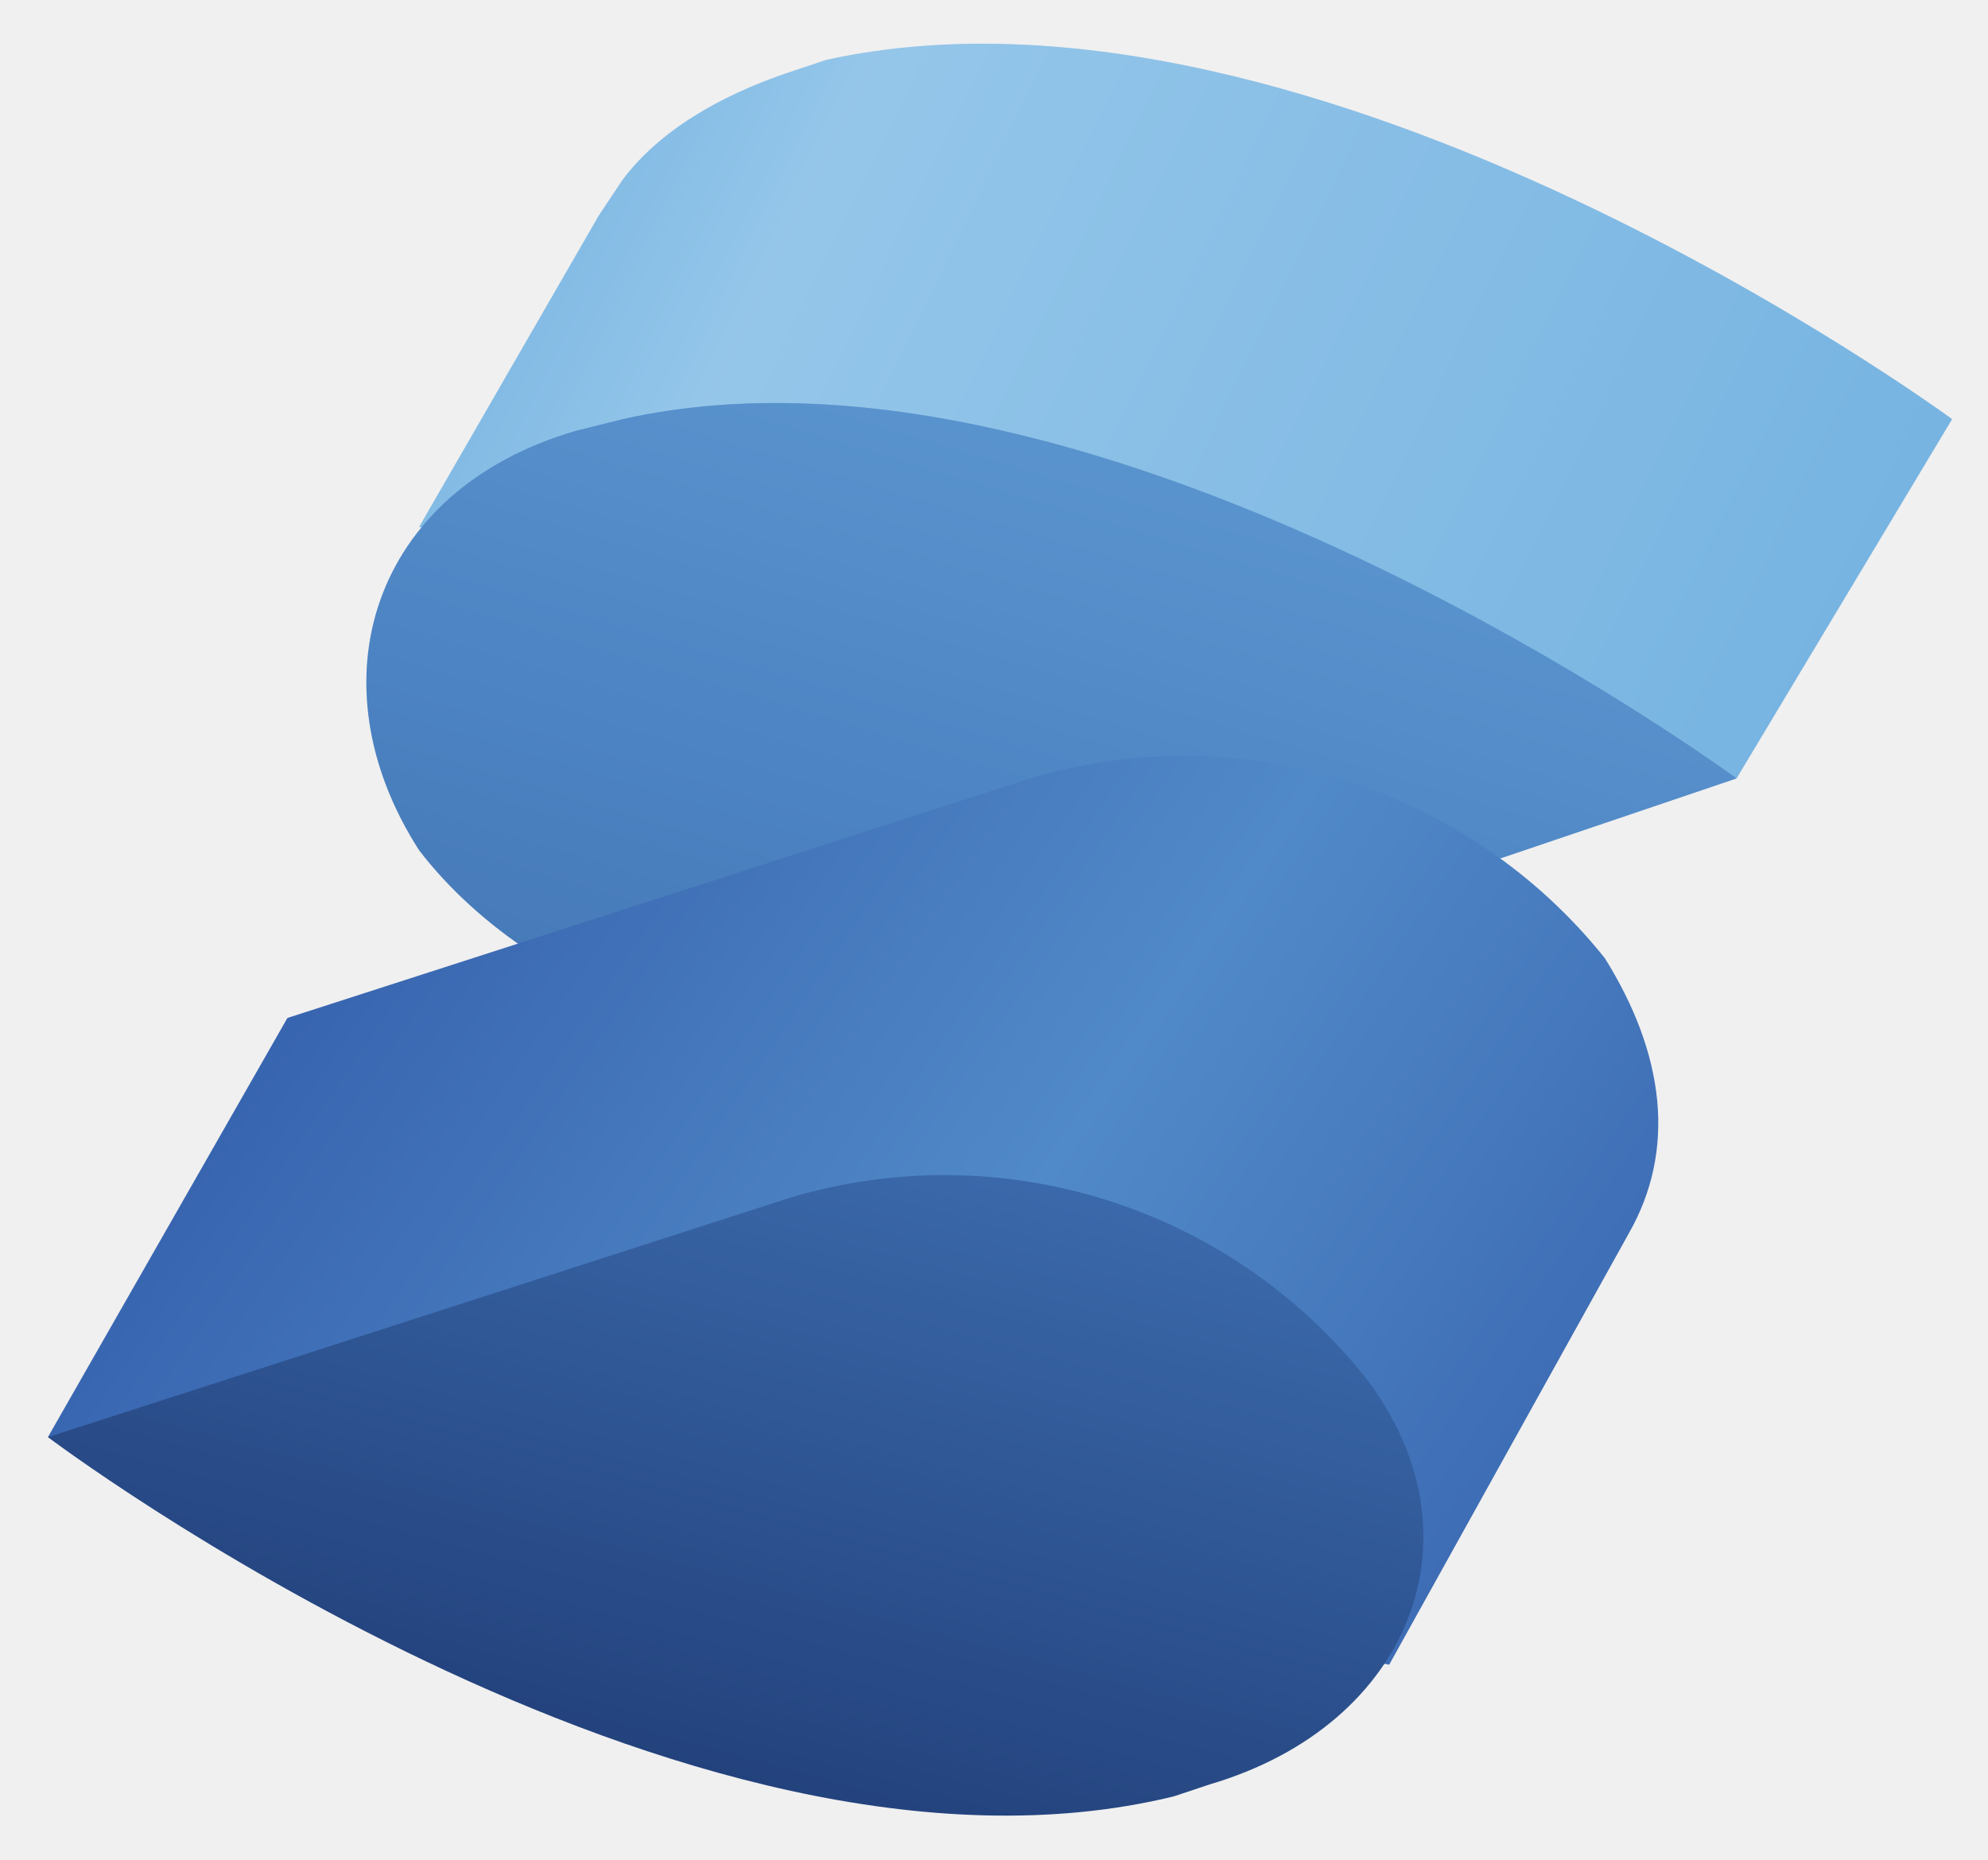
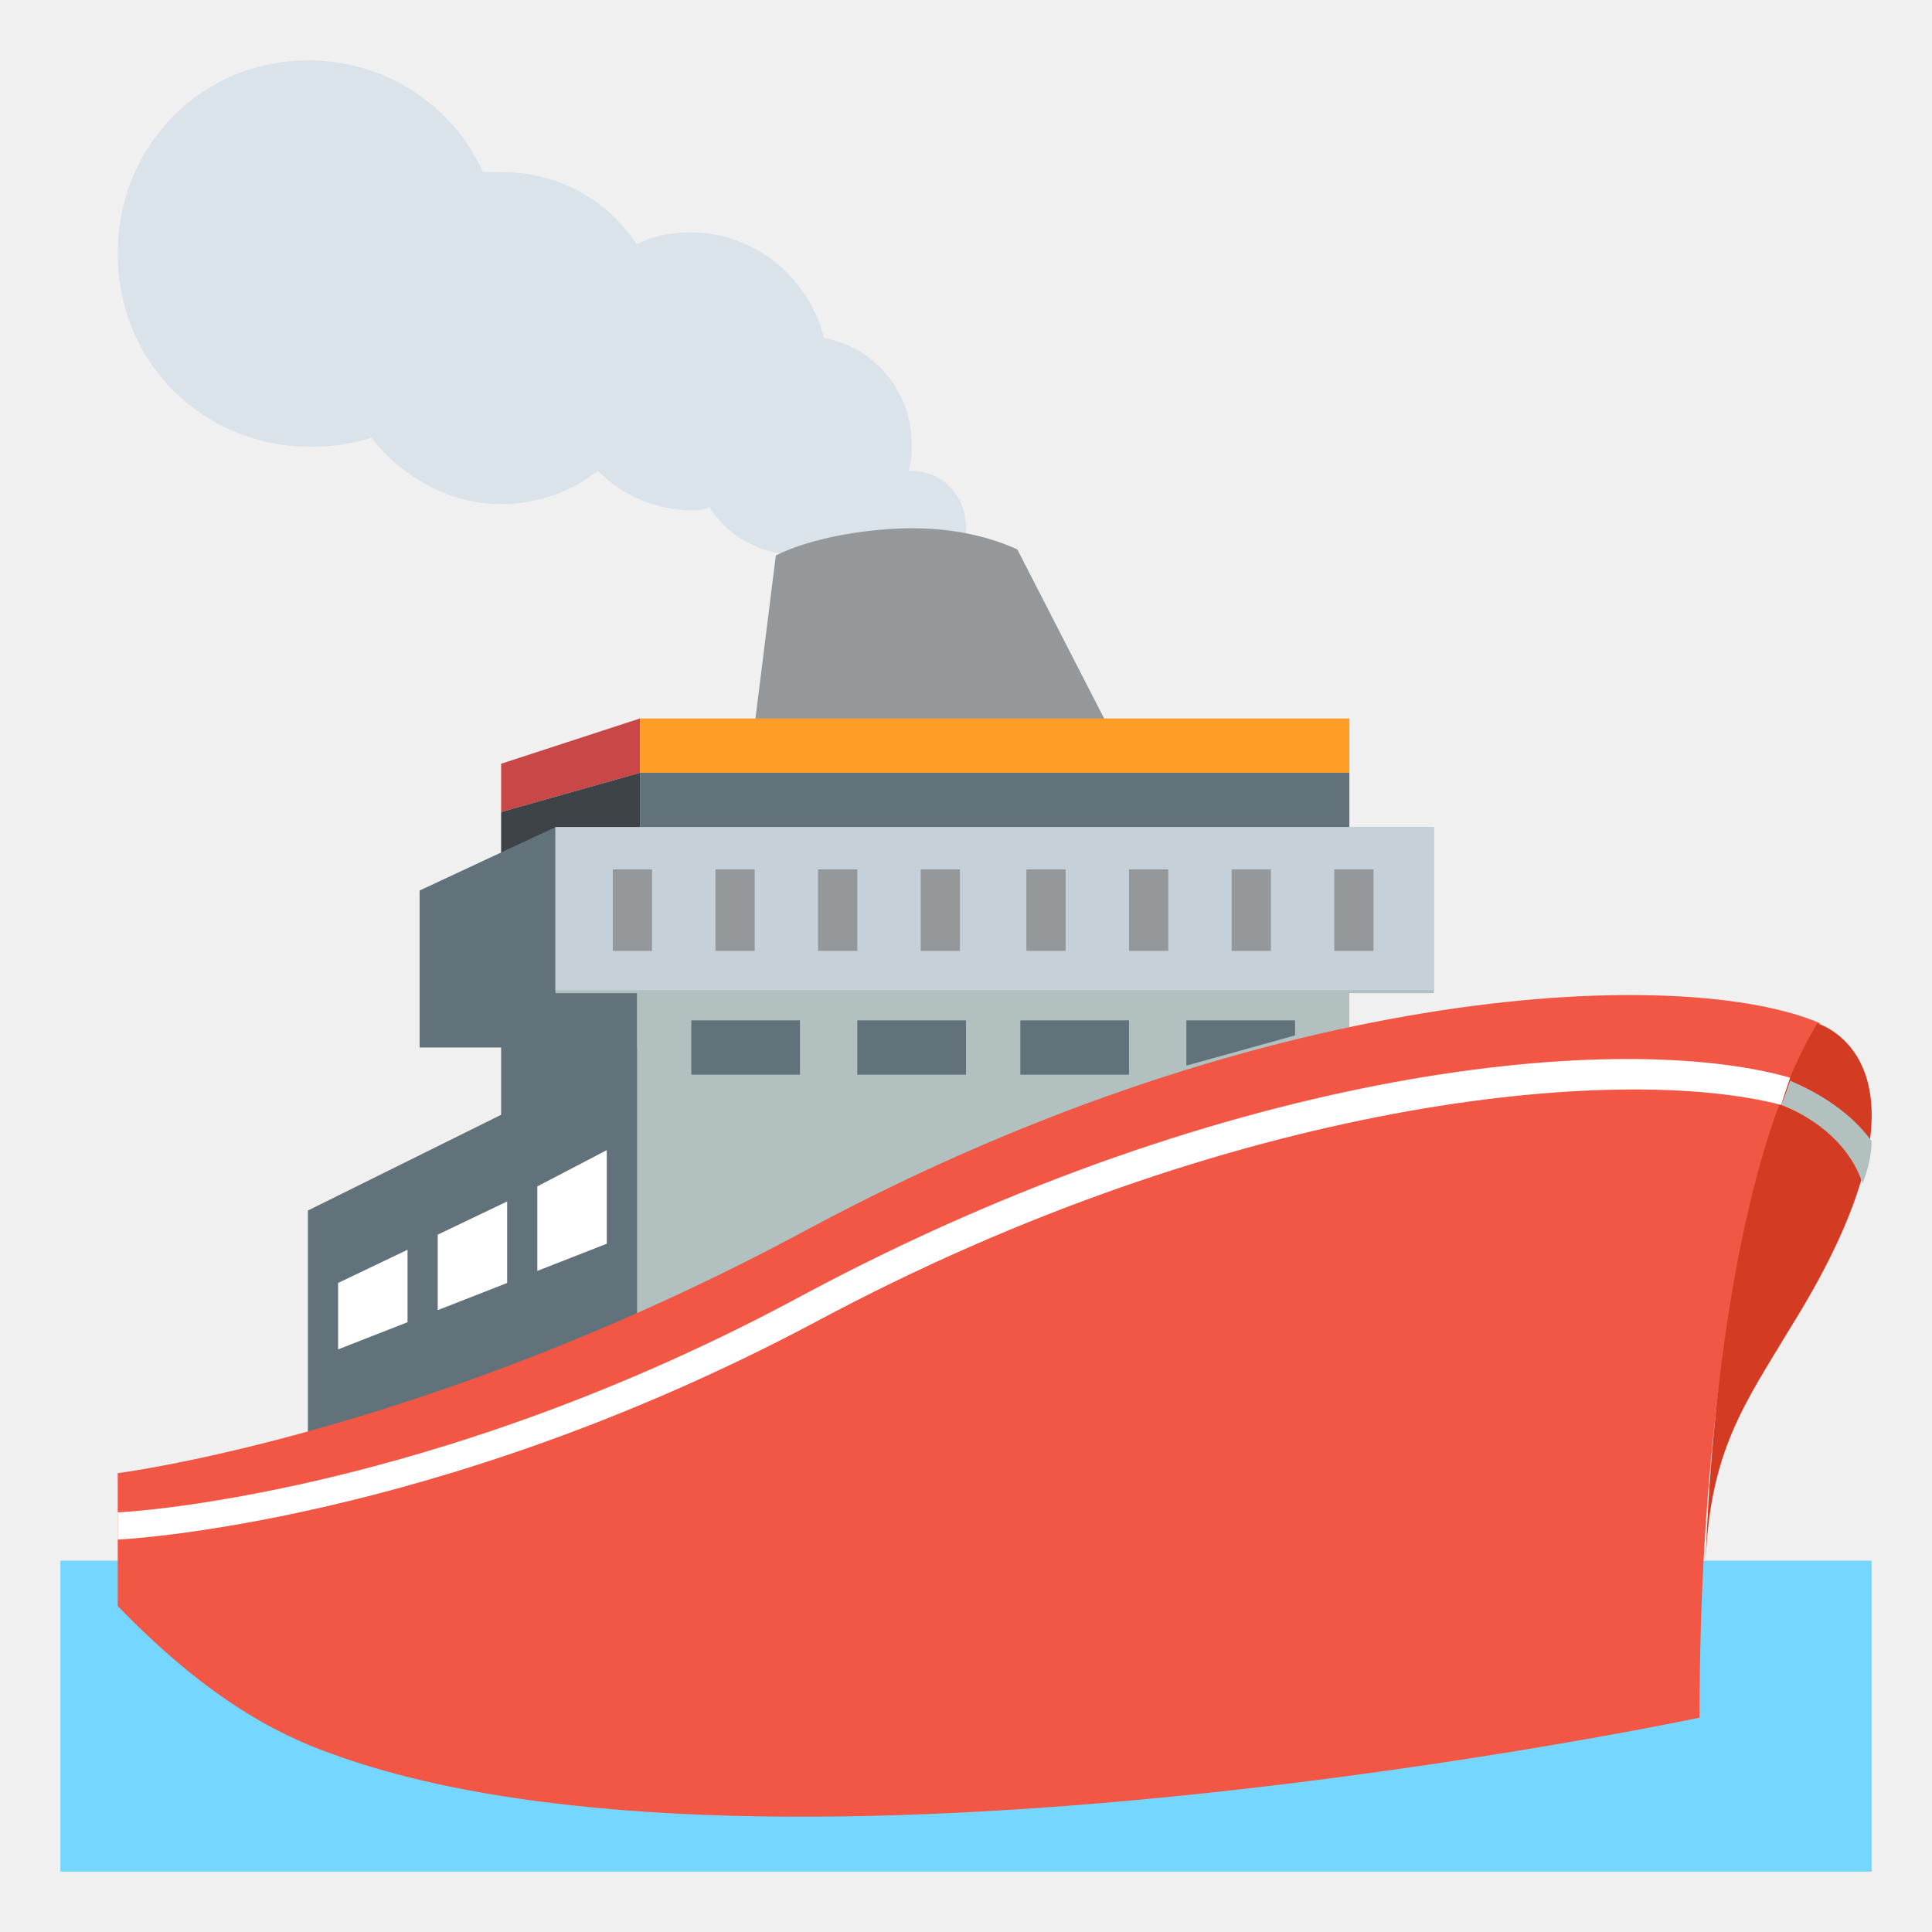
- <svg xmlns="http://www.w3.org/2000/svg" viewBox="0 0 166 155.3">
-   <path d="M163 35S110-4 69 5l-3 1c-6 2-11 5-14 9l-2 3-15 26 26 5c11 7 25 10 38 7l46 9 18-30z" fill="#76b3e1" />
-   <linearGradient id="a" gradientUnits="userSpaceOnUse" x1="27.5" y1="3" x2="152" y2="63.5">
-     <stop offset=".1" stop-color="#76b3e1" />
-     <stop offset=".3" stop-color="#dcf2fd" />
-     <stop offset="1" stop-color="#76b3e1" />
-   </linearGradient>
-   <path d="M163 35S110-4 69 5l-3 1c-6 2-11 5-14 9l-2 3-15 26 26 5c11 7 25 10 38 7l46 9 18-30z" opacity=".3" fill="url(#a)" />
-   <path d="M52 35l-4 1c-17 5-22 21-13 35 10 13 31 20 48 15l62-21S92 26 52 35z" fill="#518ac8" />
-   <linearGradient id="b" gradientUnits="userSpaceOnUse" x1="95.8" y1="32.6" x2="74" y2="105.2">
-     <stop offset="0" stop-color="#76b3e1" />
-     <stop offset=".5" stop-color="#4377bb" />
-     <stop offset="1" stop-color="#1f3b77" />
-   </linearGradient>
-   <path d="M52 35l-4 1c-17 5-22 21-13 35 10 13 31 20 48 15l62-21S92 26 52 35z" opacity=".3" fill="url(#b)" />
-   <linearGradient id="c" gradientUnits="userSpaceOnUse" x1="18.4" y1="64.2" x2="144.3" y2="149.8">
-     <stop offset="0" stop-color="#315aa9" />
-     <stop offset=".5" stop-color="#518ac8" />
-     <stop offset="1" stop-color="#315aa9" />
-   </linearGradient>
-   <path d="M134 80a45 45 0 00-48-15L24 85 4 120l112 19 20-36c4-7 3-15-2-23z" fill="url(#c)" />
-   <linearGradient id="d" gradientUnits="userSpaceOnUse" x1="75.2" y1="74.5" x2="24.4" y2="260.8">
-     <stop offset="0" stop-color="#4377bb" />
-     <stop offset=".5" stop-color="#1a336b" />
-     <stop offset="1" stop-color="#1a336b" />
-   </linearGradient>
-   <path d="M114 115a45 45 0 00-48-15L4 120s53 40 94 30l3-1c17-5 23-21 13-34z" fill="url(#d)" />
+ <svg xmlns="http://www.w3.org/2000/svg" width="800px" height="800px" viewBox="0 0 64 64" aria-hidden="true" role="img" class="iconify iconify--emojione" preserveAspectRatio="xMidYMid meet">
+   <path fill="#c94747" d="M21.2 23.8l-4.6 1.5v1.6l4.6-1.3z">
+ 
+ </path>
+   <path fill="#3e4347" d="M21.2 25.6l-4.6 1.3v1.8l4.6-1.3z">
+ 
+ </path>
+   <path fill="#75d6ff" d="M2 51.7h60V62H2z">
+ 
+ </path>
+   <path d="M30.2 15.6h-.1c.1-.3.1-.6.1-.9c0-1.7-1.2-3.2-2.9-3.5c-.5-2-2.3-3.5-4.4-3.5c-.6 0-1.3.1-1.8.4c-1-1.5-2.6-2.4-4.5-2.4H16C15 3.5 12.8 2 10.2 2C6.7 2 3.9 4.8 3.9 8.4s2.8 6.4 6.4 6.4c.7 0 1.4-.1 2-.3c1 1.3 2.6 2.2 4.3 2.2c1.2 0 2.3-.4 3.2-1.1c.8.8 1.9 1.3 3.1 1.3c.2 0 .4 0 .6-.1c.6 1 1.8 1.6 3 1.6c.7 0 1.3-.2 1.9-.5c.2.8.9 1.4 1.8 1.4c1 0 1.8-.8 1.8-1.8c0-1.1-.8-1.9-1.8-1.9" fill="#dae3ea">
+ 
+ </path>
+   <path d="M33.7 18.2c-1.1-.5-2.3-.7-3.5-.7c-1.4 0-3.3.3-4.5.9l-.9 7.2h12.7l-3.8-7.4" fill="#94989b">
+ 
+ </path>
+   <path fill="#62727a" d="M18.4 27.4l-4.5 2.1v5.2h2.7v10.9h23.6V33.8z">
+ 
+ </path>
+   <path fill="#b2c1c0" d="M18.4 27.4v5.5h2.7v11.8h23.6V32.9h2.8v-5.5z">
+ 
+ </path>
+   <path fill="#62727a" d="M21.1 47.5l-10.9 1.7v-9.1l10.9-5.4z">
+ 
+ </path>
+   <path d="M56.3 56.9S25.5 63.4 11 58.1c-2-.7-4.3-2-7.1-4.9v-4.4s10.3-1.3 22.9-8.1c15.5-8.3 29.1-8.7 33.5-6.8c-.1-.1-4 6.2-4 23" fill="#f15744">
+ 
+ </path>
+   <path d="M56.5 51.9c.1-3.8 1.3-5.4 2.8-7.9c5.5-8.8.9-10.1.9-10.1c-3.5 5.8-3.7 18-3.7 18" fill="#d33b23">
+ 
+ </path>
+   <path d="M59.3 35.7c-5.6-1.6-18.5-.4-32.7 7.2C14.2 49.6 4 50.1 3.9 50.1v.9c.1 0 10.5-.5 23.1-7.2c13.8-7.4 26.6-8.6 32-7.2l.3-.9" fill="#ffffff">
+ 
+ </path>
+   <path d="M59.3 35.8c-.1.3-.2.6-.3.8c.8.3 2.2 1.1 2.7 2.6c.2-.5.3-1 .3-1.4c-.8-1.1-2-1.7-2.7-2" fill="#b2c1c0">
+ 
+ </path>
+   <path fill="#62727a" d="M21.2 25.6h23.5v1.8H21.2z">
+ 
+ </path>
+   <path fill="#ff9d27" d="M21.2 23.8h23.5v1.8H21.2z">
+ 
+ </path>
+   <path fill="#c5d0d8" d="M18.4 27.4h29.1v5.4H18.4z">
+ 
+ </path>
+   <g fill="#94989b">
+     <path d="M20.3 28.8h1.3v2.7h-1.3z">
+ 
+ </path>
+     <path d="M23.7 28.8H25v2.7h-1.3z">
+ 
+ </path>
+     <path d="M27.1 28.8h1.3v2.7h-1.3z">
+ 
+ </path>
+     <path d="M30.5 28.8h1.3v2.7h-1.3z">
+ 
+ </path>
+     <path d="M34 28.8h1.3v2.7H34z">
+ 
+ </path>
+     <path d="M37.4 28.8h1.3v2.7h-1.3z">
+ 
+ </path>
+     <path d="M40.8 28.8h1.3v2.7h-1.3z">
+ 
+ </path>
+     <path d="M44.2 28.8h1.3v2.7h-1.3z">
+ 
+ </path>
+   </g>
+   <g fill="#62727a">
+     <path d="M22.9 33.8h3.6v1.8h-3.6z">
+ 
+ </path>
+     <path d="M42.9 34.3l-3.6 1v-1.5h3.6z">
+ 
+ </path>
+     <path d="M33.8 33.8h3.6v1.8h-3.6z">
+ 
+ </path>
+     <path d="M28.4 33.8H32v1.8h-3.6z">
+ 
+ </path>
+   </g>
+   <g fill="#ffffff">
+     <path d="M13.5 41.4l-2.3 1.1v2.2l2.3-.9z">
+ 
+ </path>
+     <path d="M20.1 38.1l-2.3 1.2v2.8l2.3-.9z">
+ 
+ </path>
+     <path d="M16.8 39.8l-2.3 1.1v2.5l2.3-.9z">
+ 
+ </path>
+   </g>
</svg>
